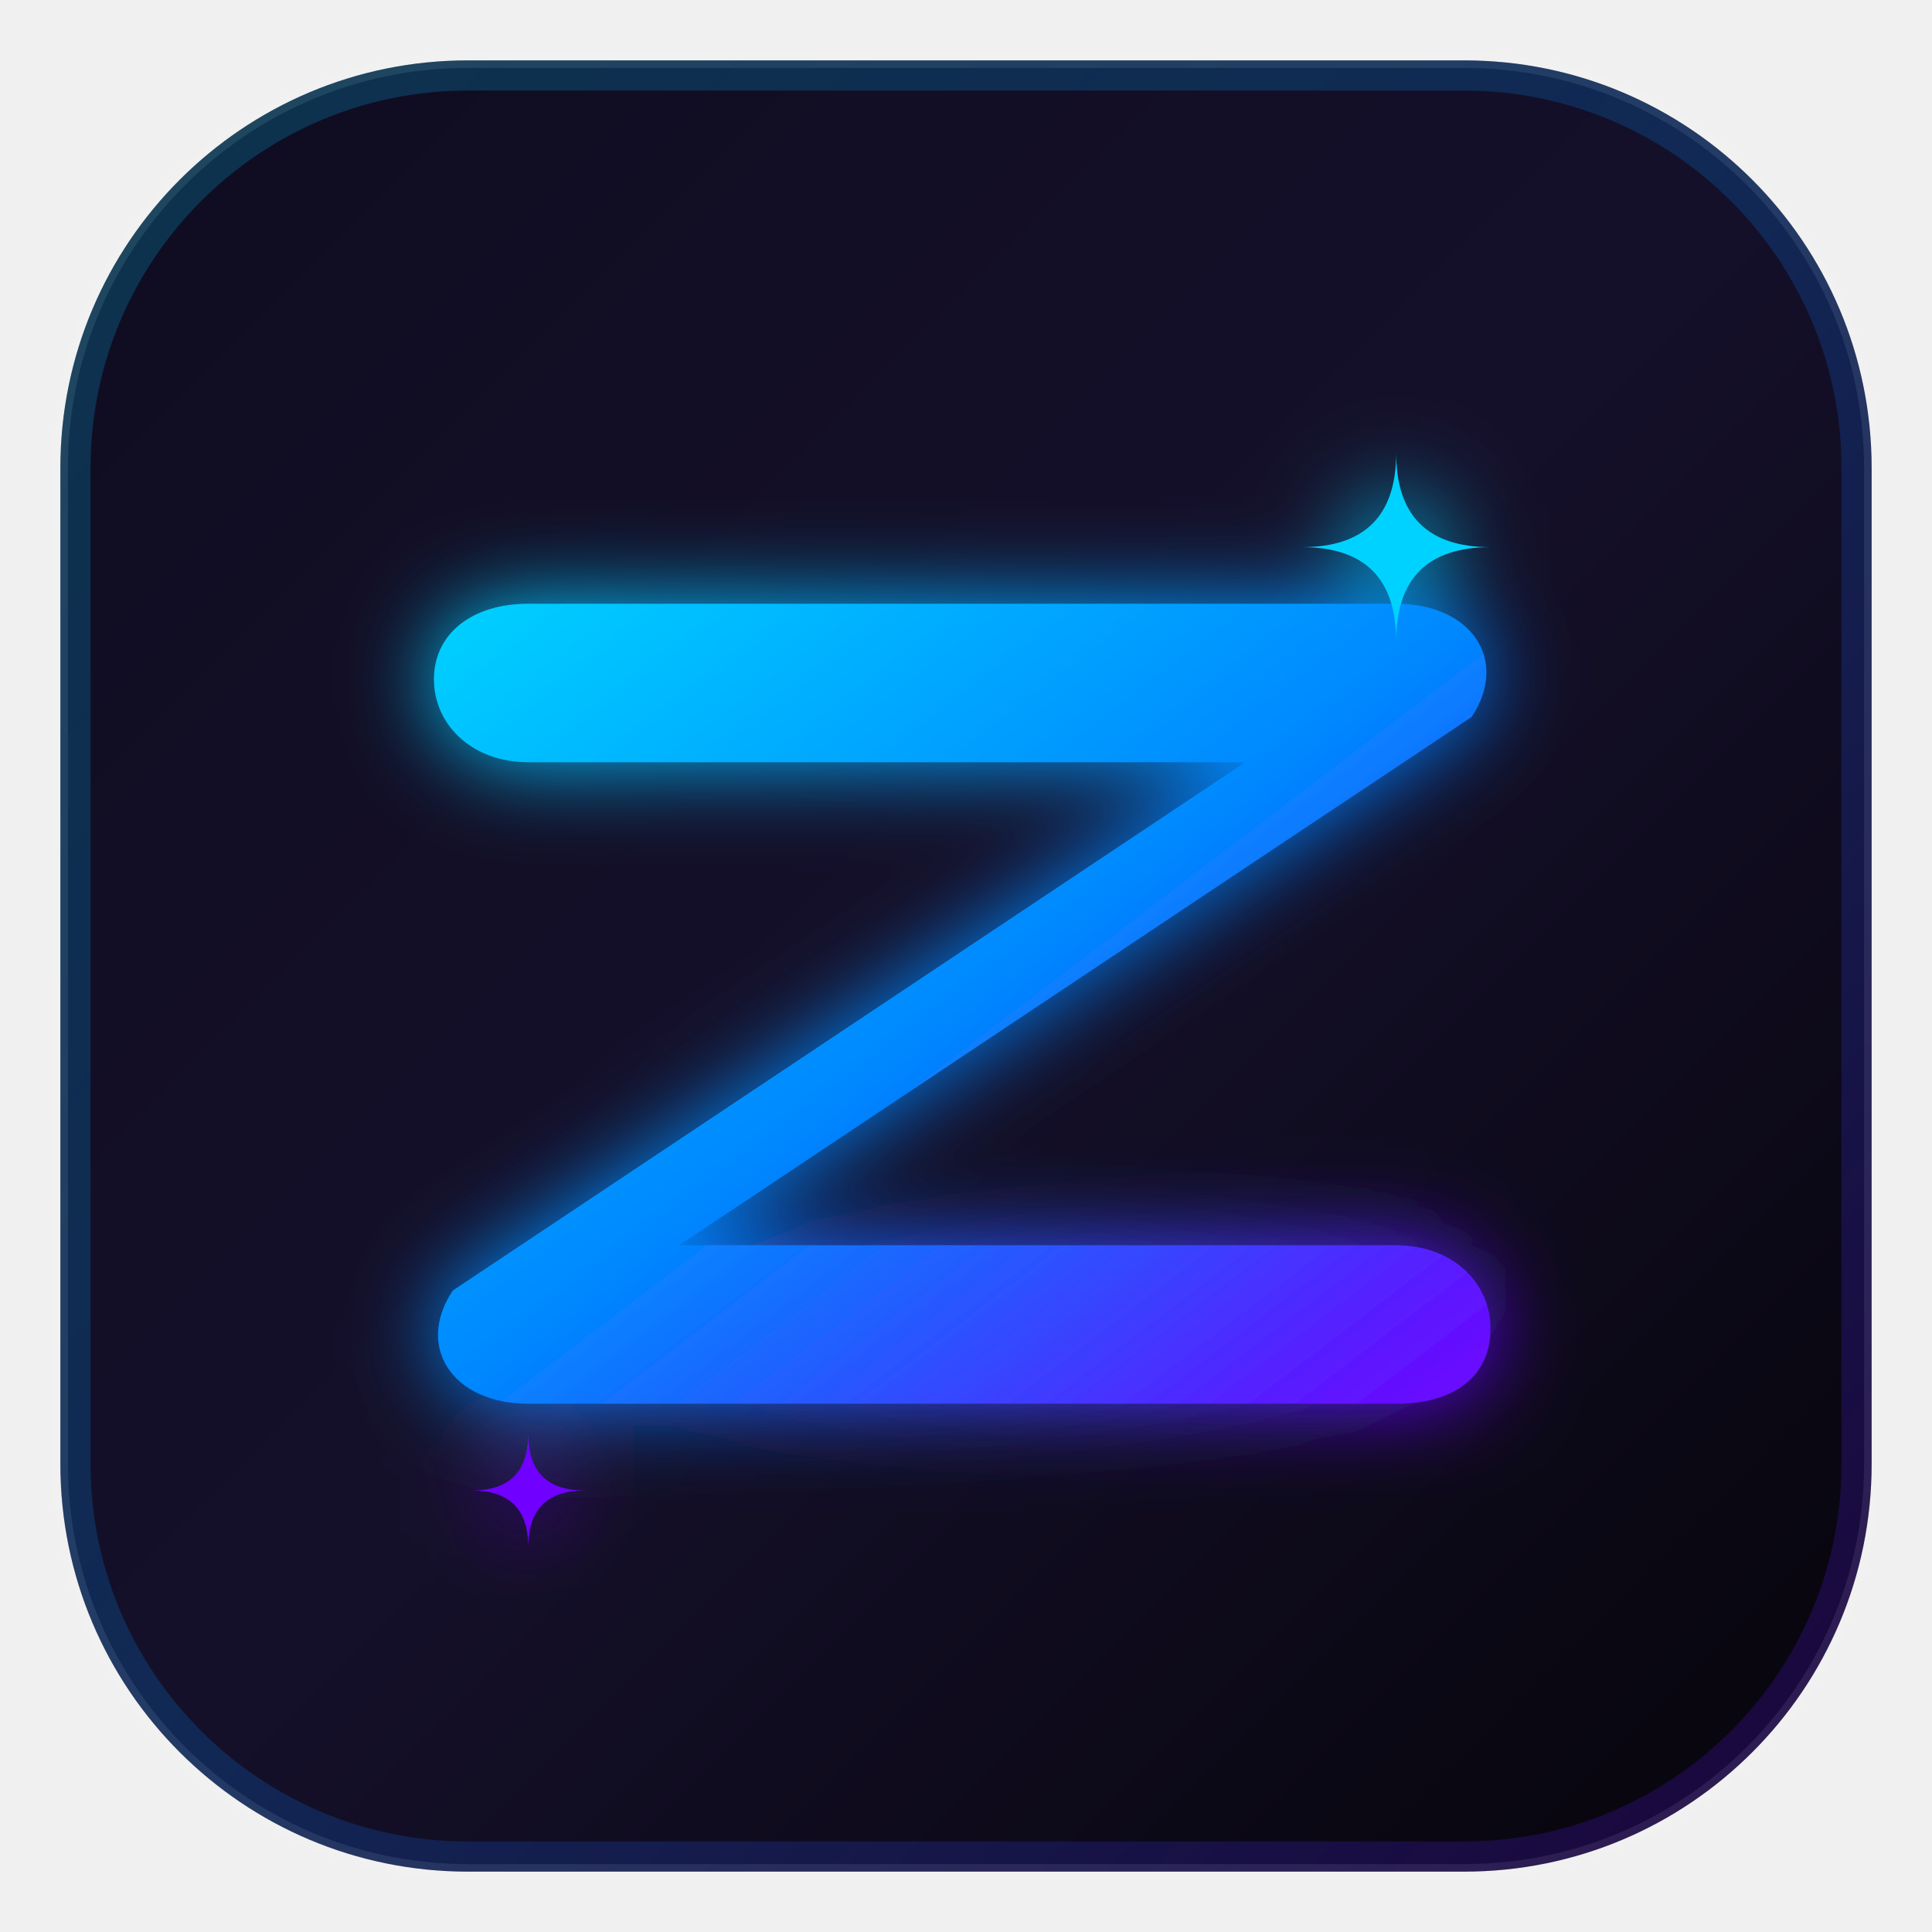
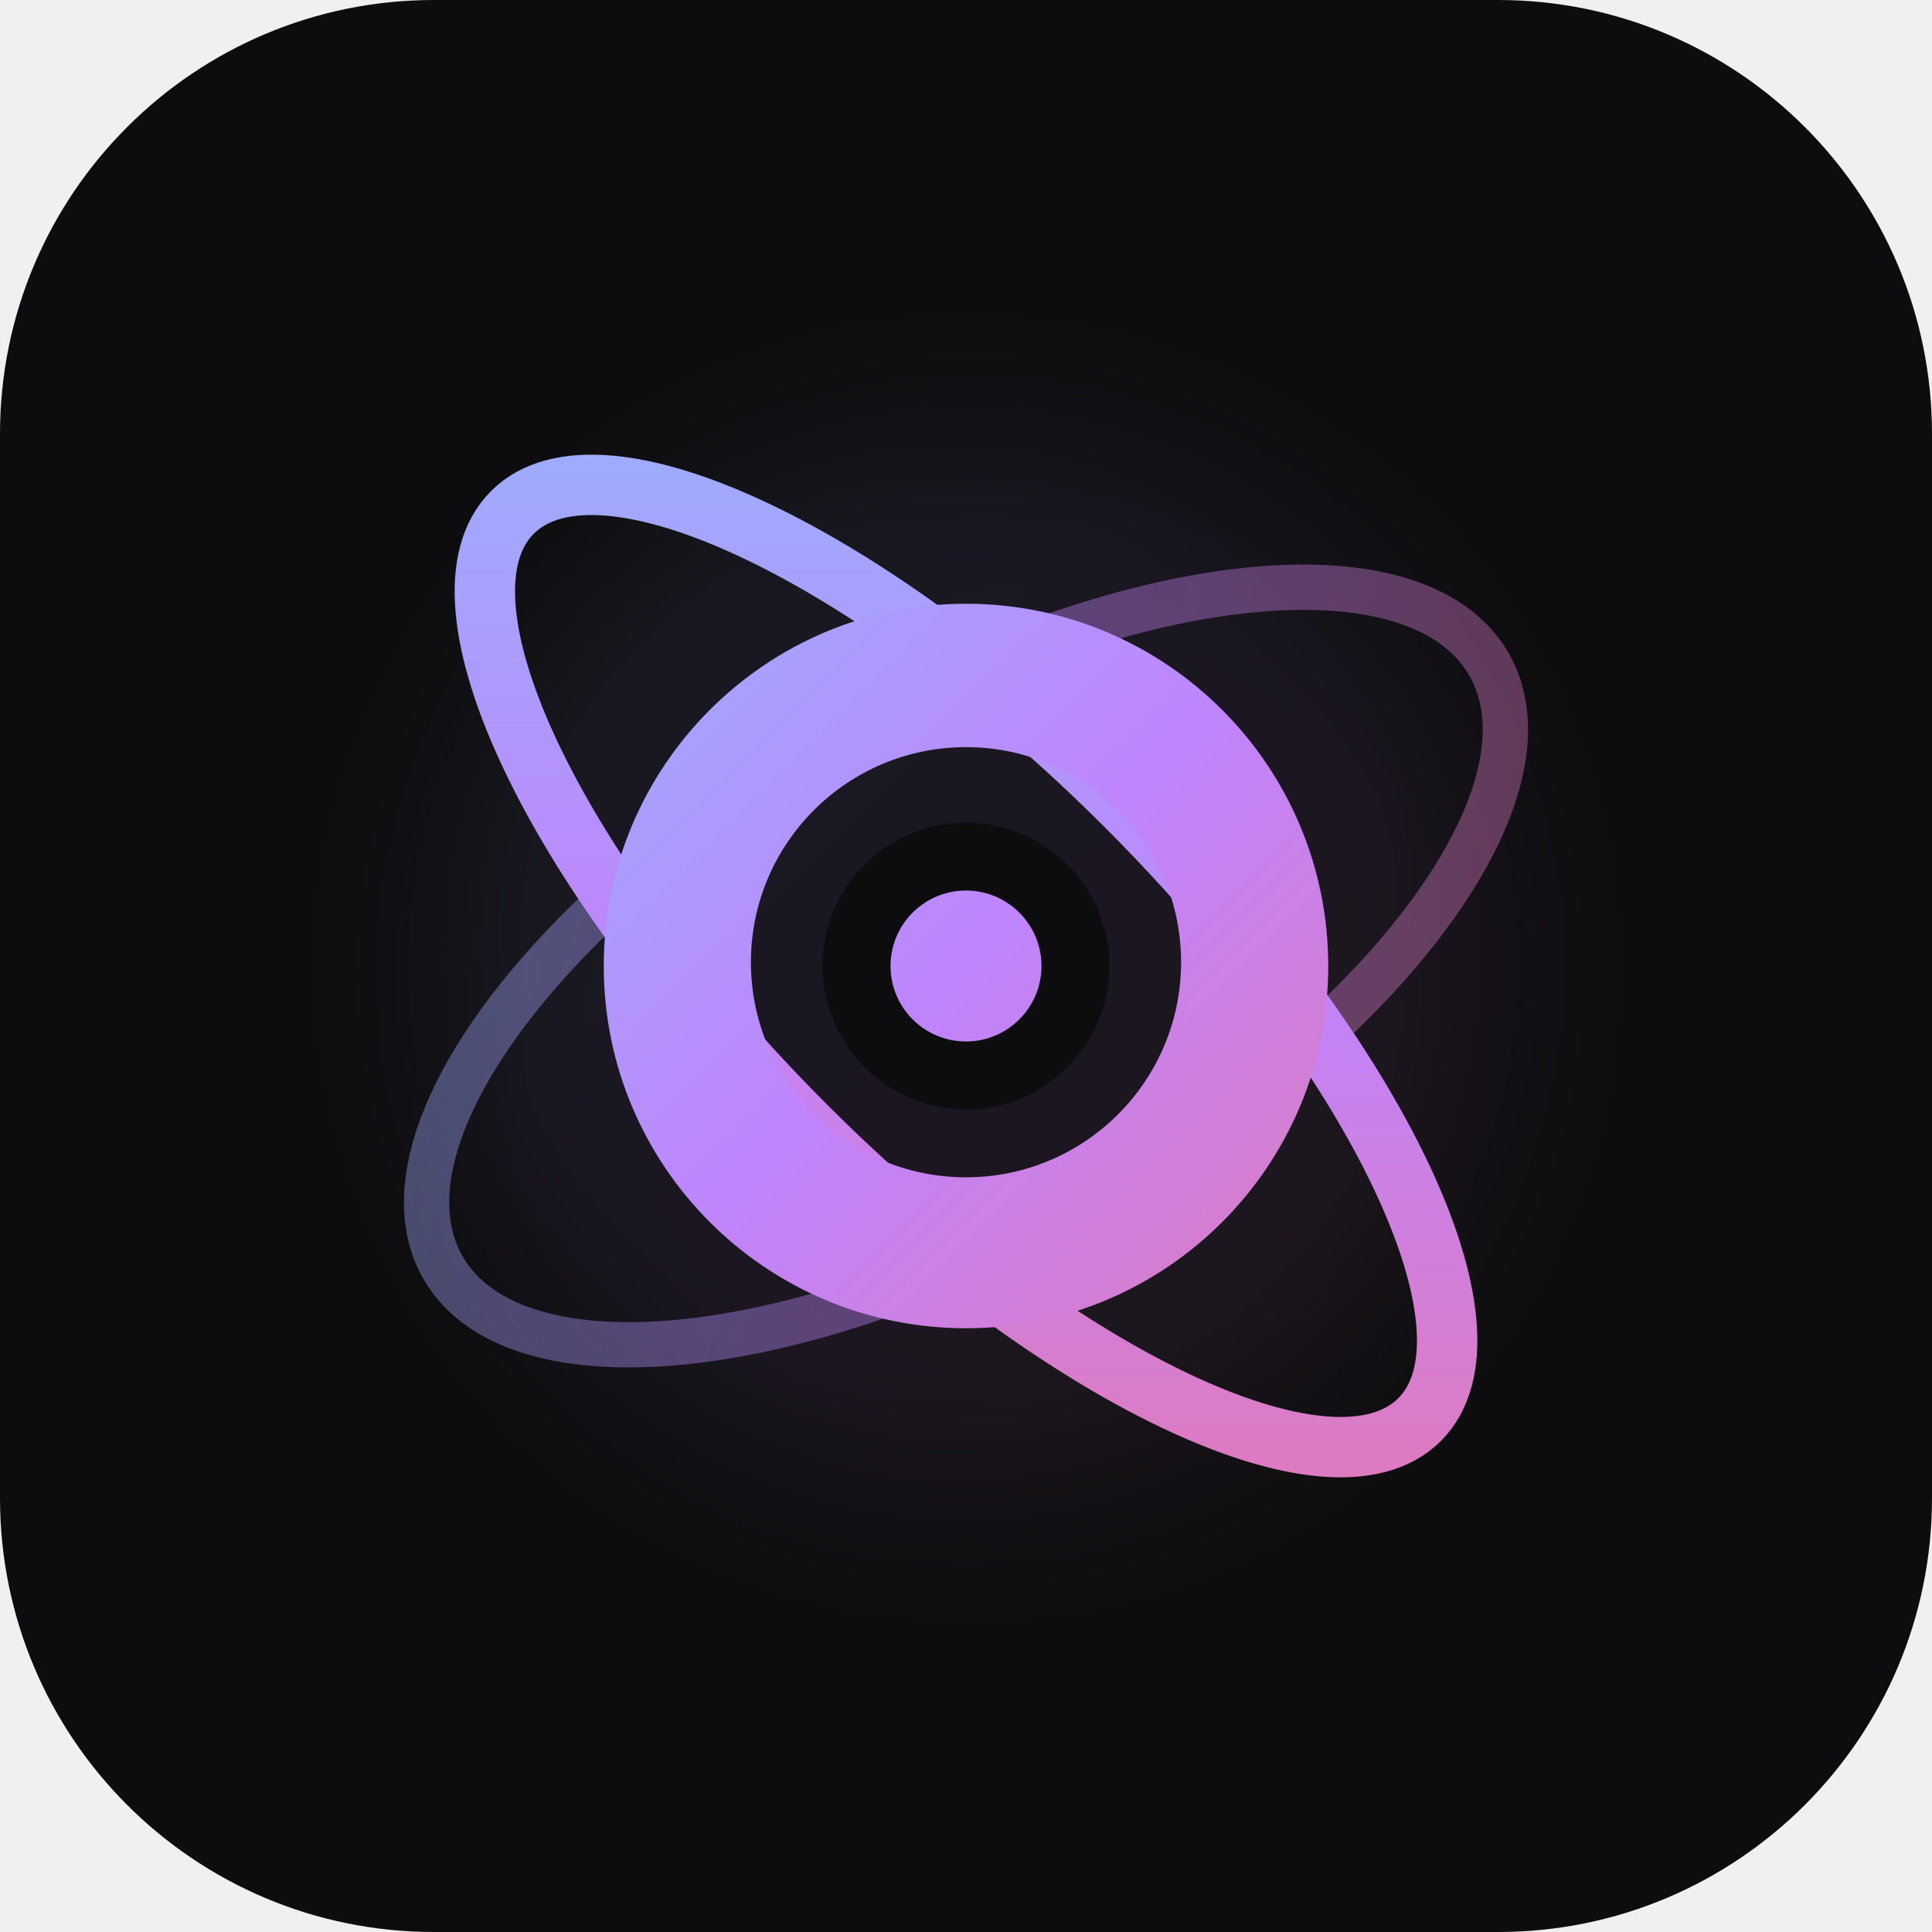
- <svg xmlns="http://www.w3.org/2000/svg" viewBox="0 0 512 512" width="100%" height="100%">
+ <svg xmlns="http://www.w3.org/2000/svg" viewBox="0 0 512 512" width="512" height="512">
+   <rect width="512" height="512" rx="115" fill="#0d0d0f" />
+   <circle cx="256" cy="256" r="140" fill="url(#core-grad)" opacity="0.08" filter="blur(20px)" />
+   <g transform="rotate(-30 256 256)">
+     <ellipse cx="256" cy="256" rx="160" ry="70" fill="none" stroke="url(#core-grad)" stroke-width="12" stroke-linecap="round" opacity="0.4" />
+   </g>
+   <g transform="rotate(45 256 256)">
+     <ellipse cx="256" cy="256" rx="170" ry="60" fill="none" stroke="url(#core-grad)" stroke-width="16" stroke-linecap="round" />
+   </g>
+   <path d="M256 160C202.98 160 160 202.98 160 256C160 309.02 202.98 352 256 352C309.02 352 352 309.02 352 256C352 202.98 309.02 160 256 160ZM256 312C224.53 312 199 286.47 199 255C199 223.53 224.53 198 256 198C287.47 198 313 223.53 313 255C313 286.47 287.47 312 256 312Z" fill="url(#core-grad)" />
+   <circle cx="256" cy="256" r="38" fill="#0d0d0f" />
+   <circle cx="256" cy="256" r="20" fill="url(#core-grad)" />
  <defs>
-     <linearGradient id="bgGrad" x1="0%" y1="0%" x2="100%" y2="100%">
-       <stop offset="0%" stop-color="#0f0c20" />
-       <stop offset="50%" stop-color="#15102a" />
-       <stop offset="100%" stop-color="#06040a" />
+     <linearGradient id="core-grad" x1="64" y1="64" x2="448" y2="448" gradientUnits="userSpaceOnUse">
+       <stop offset="0%" stop-color="#7dd3fc" />
+       <stop offset="50%" stop-color="#c084fc" />
+       <stop offset="100%" stop-color="#fb7185" />
    </linearGradient>
-     <linearGradient id="zGrad" x1="0%" y1="0%" x2="100%" y2="100%">
-       <stop offset="0%" stop-color="#00d2ff" />
-       <stop offset="50%" stop-color="#0088ff" />
-       <stop offset="100%" stop-color="#7000ff" />
-     </linearGradient>
-     <filter id="glow" x="-20%" y="-20%" width="140%" height="140%">
-       <feGaussianBlur stdDeviation="12" result="blur" />
-       <feComposite in="SourceGraphic" in2="blur" operator="over" />
-     </filter>
  </defs>
-   <rect x="16" y="16" width="480" height="480" rx="108" ry="108" fill="url(#bgGrad)" stroke="#ffffff" stroke-opacity="0.1" stroke-width="4" />
-   <rect x="20" y="20" width="472" height="472" rx="104" ry="104" fill="none" stroke="url(#zGrad)" stroke-opacity="0.2" stroke-width="8" />
-   <g filter="url(#glow)">
-     <path d="M 140 160               L 370 160               C 390 160 400 175 390 190               L 180 330               L 370 330               C 385 330 395 340 395 352               C 395 365 385 372 370 372               L 140 372               C 120 372 110 357 120 342               L 330 202               L 140 202               C 125 202 115 192 115 180               C 115 168 125 160 140 160 Z" fill="url(#zGrad)" />
-     <path d="M 370 120               Q 370 145 395 145               Q 370 145 370 170               Q 370 145 345 145               Q 370 145 370 120 Z" fill="#00d2ff" />
-     <path d="M 140 380               Q 140 395 155 395               Q 140 395 140 410               Q 140 395 125 395               Q 140 395 140 380 Z" fill="#7000ff" />
-   </g>
</svg>
